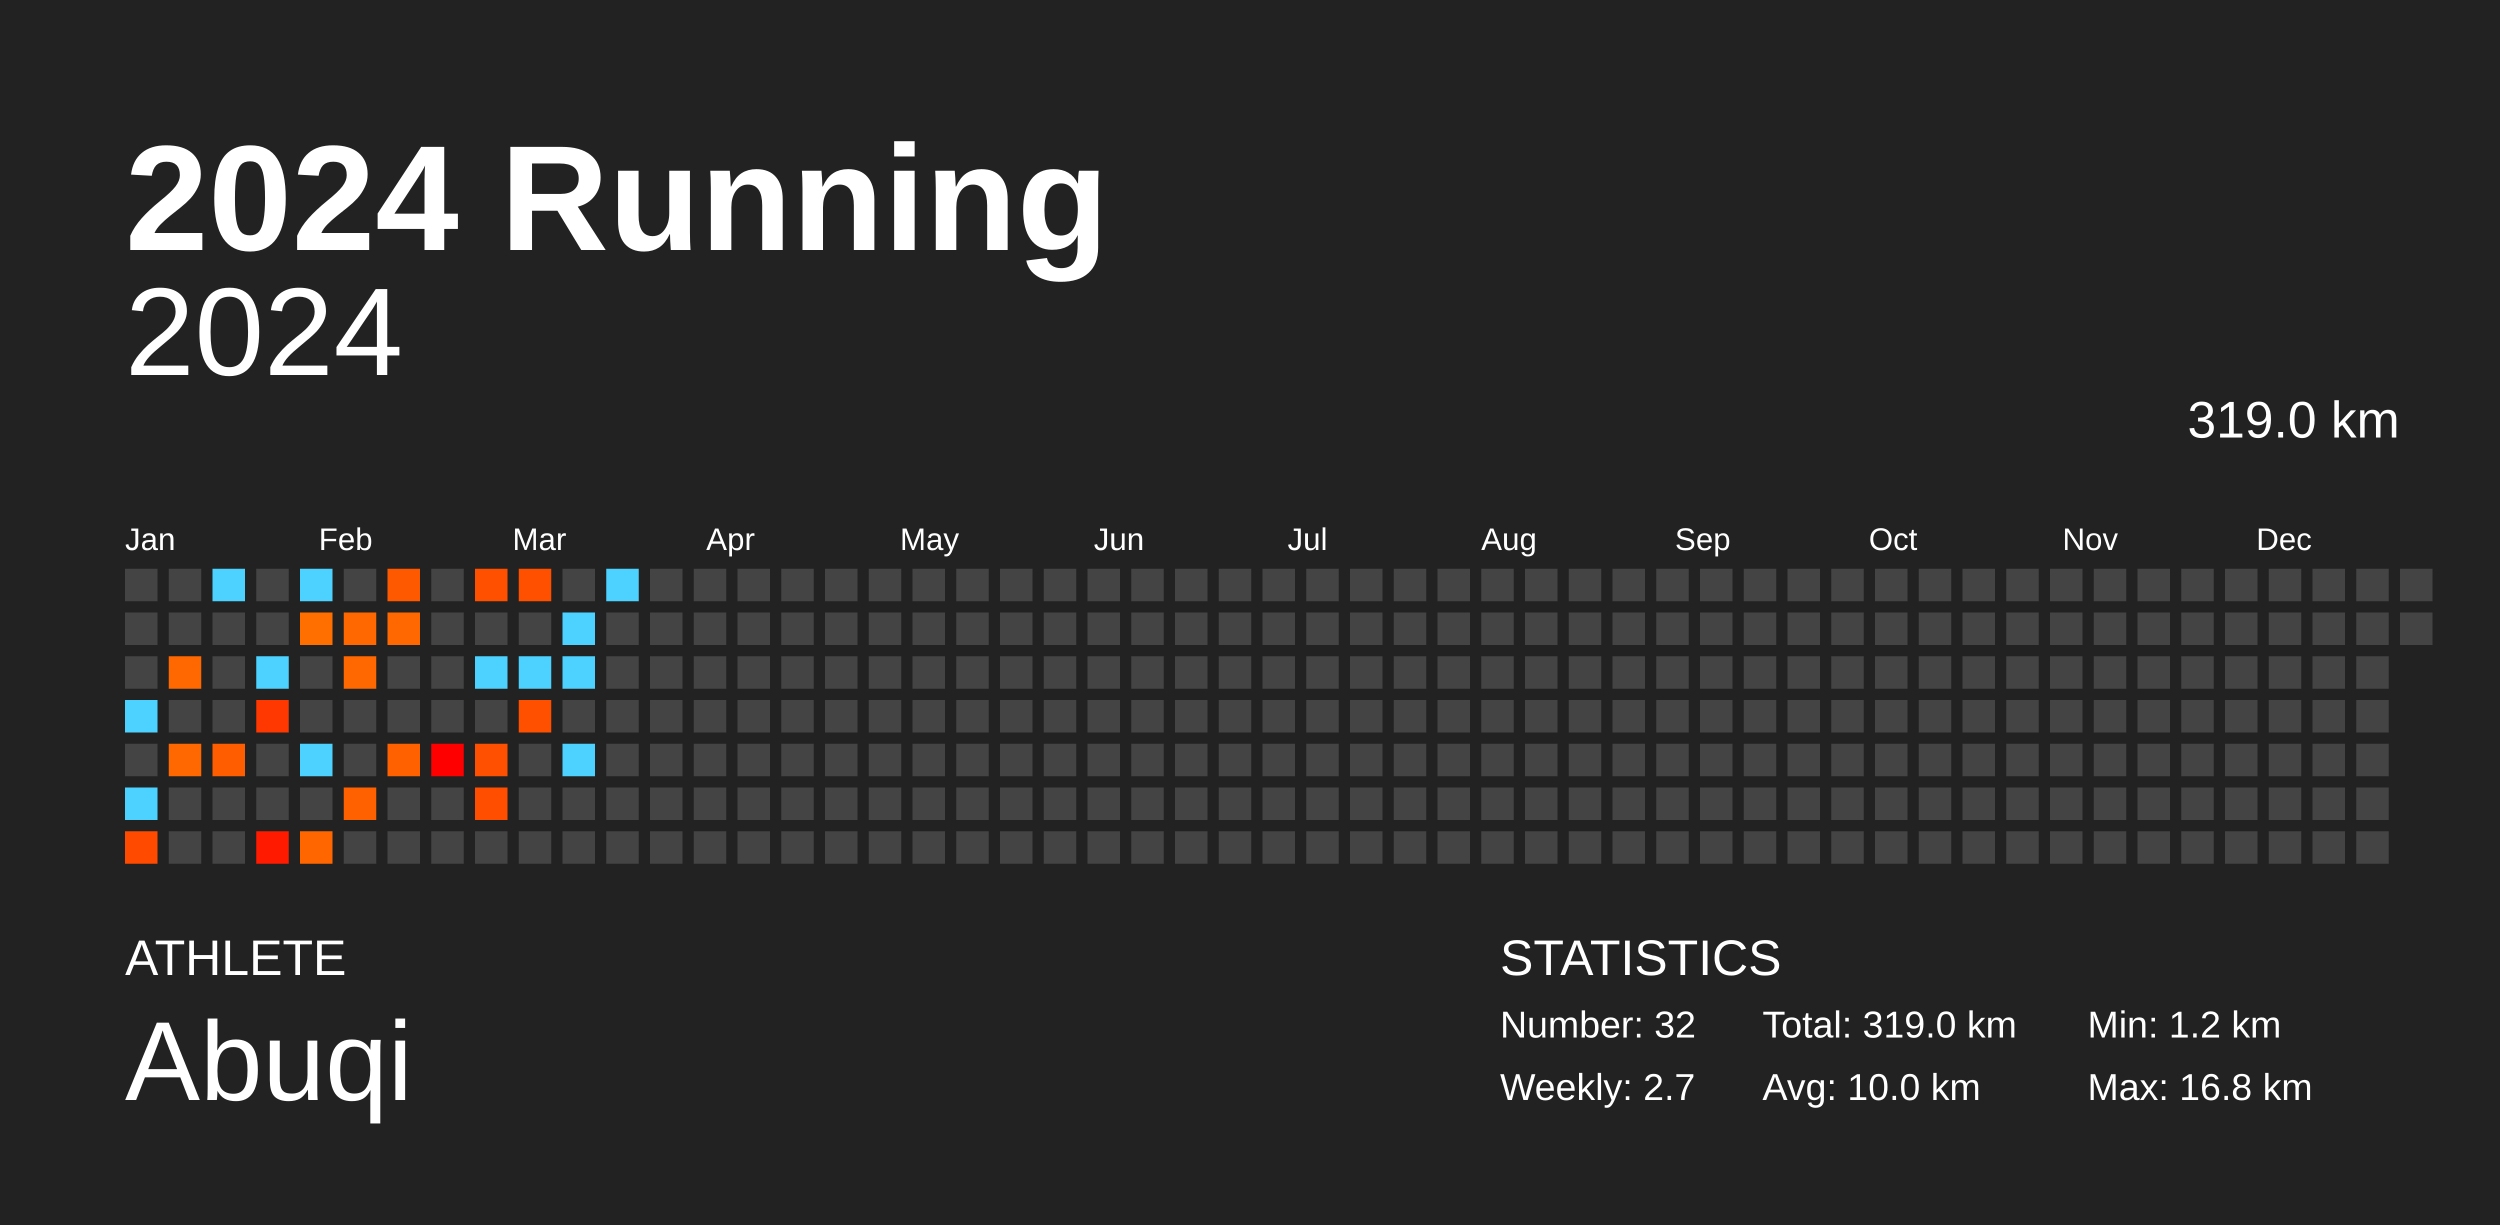
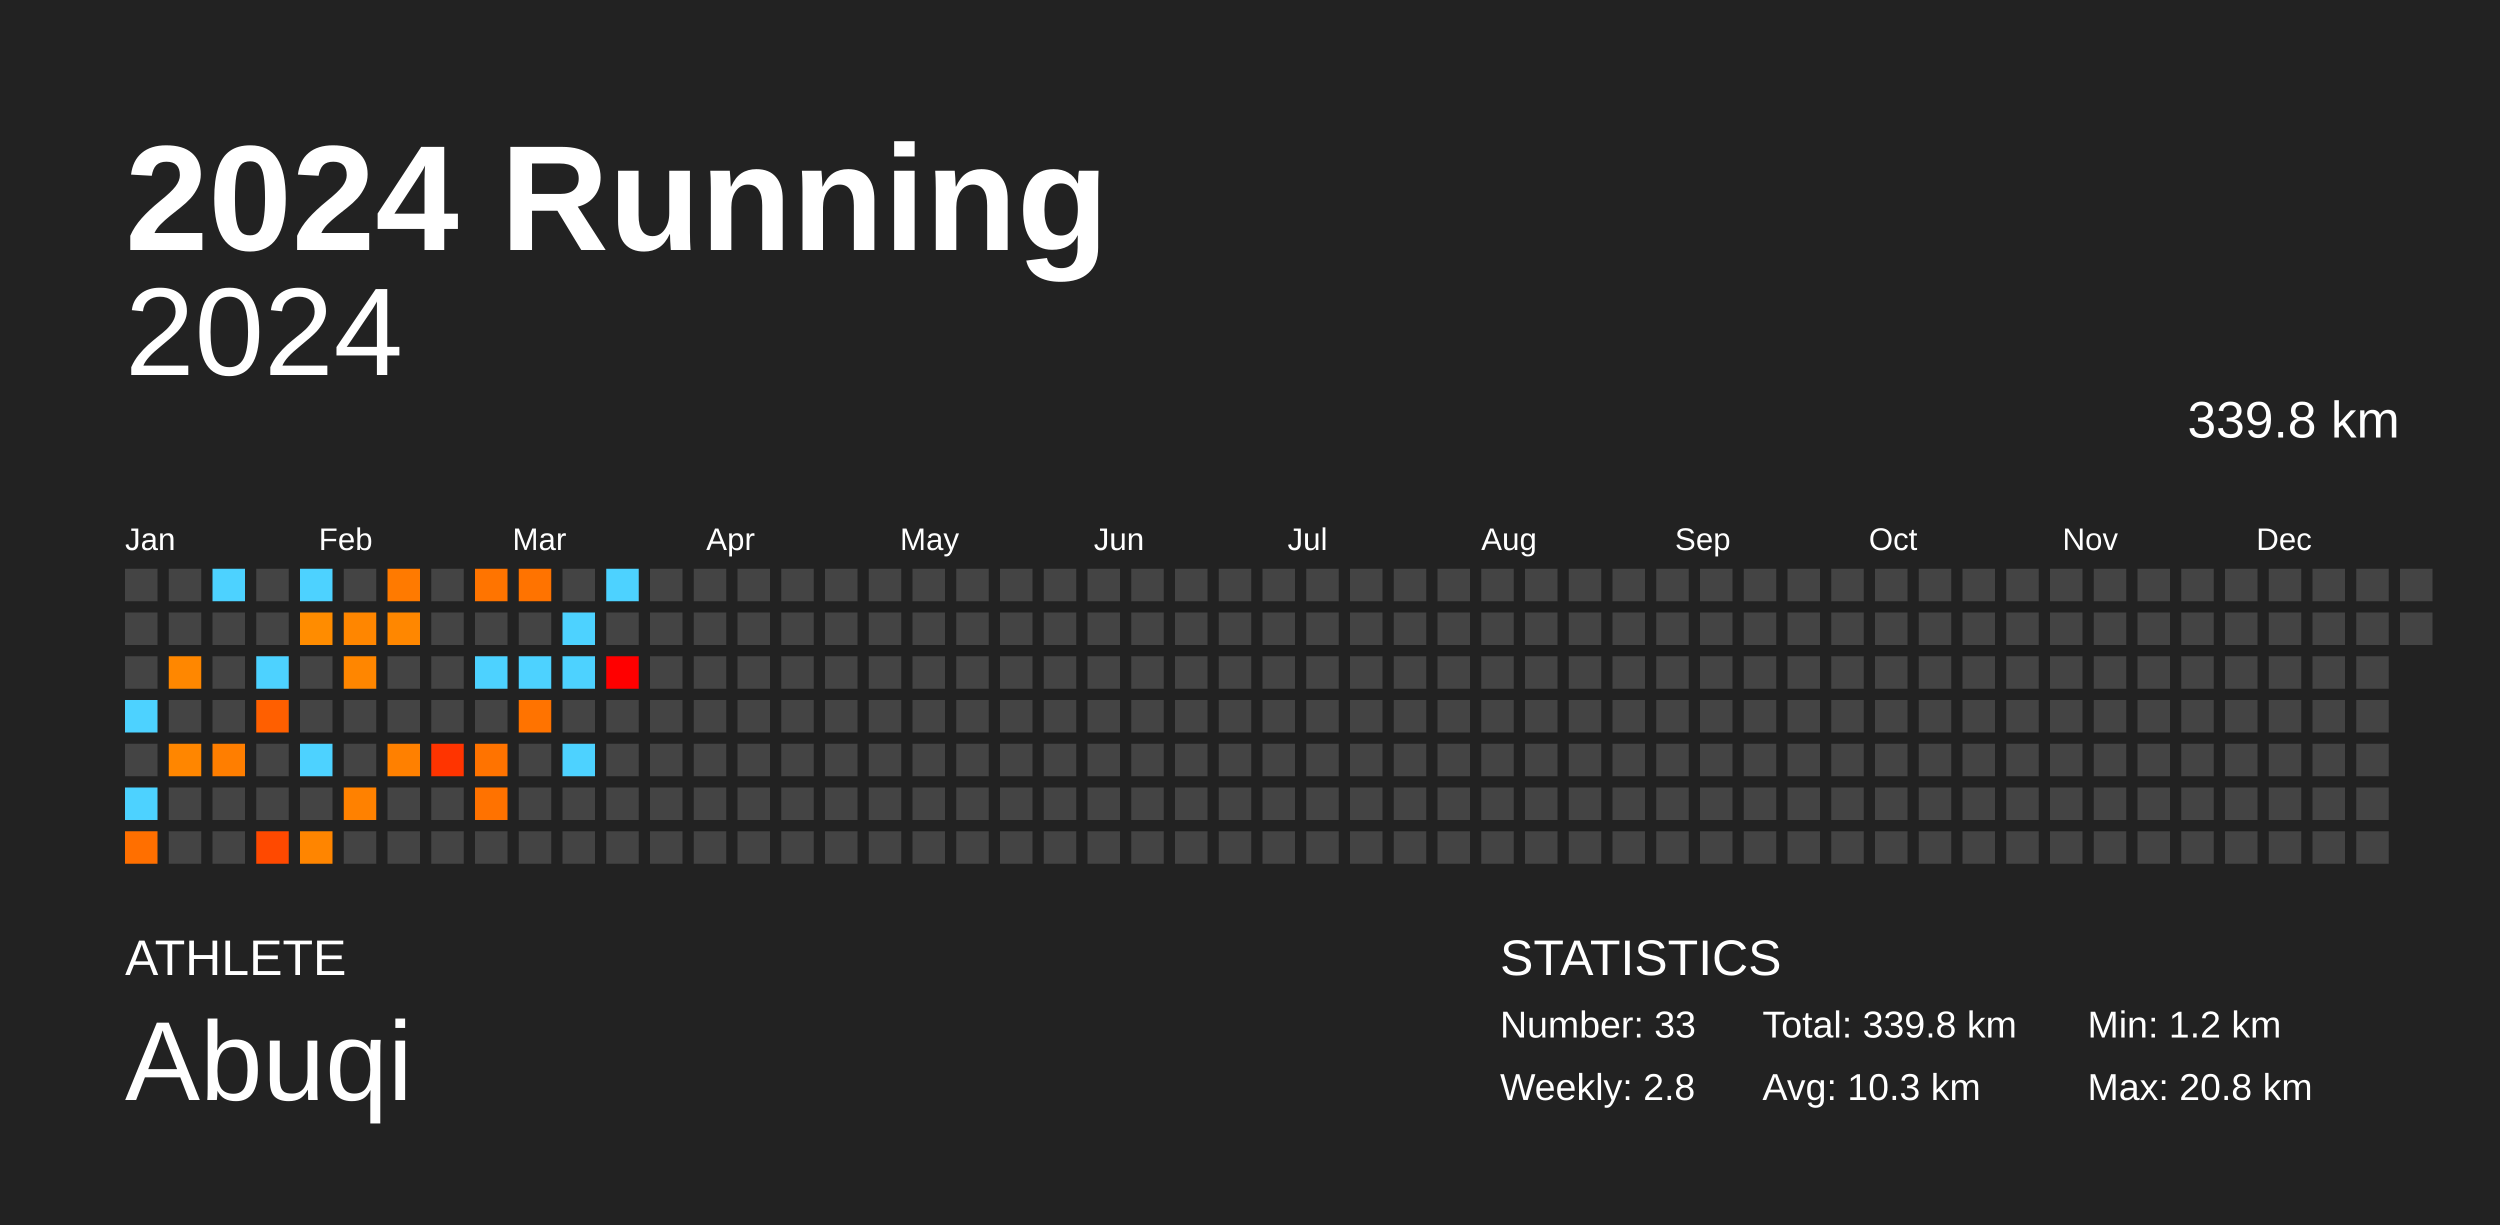
<svg xmlns="http://www.w3.org/2000/svg" baseProfile="full" height="98mm" version="1.1" viewBox="0,0,200,98" width="200mm">
  <defs />
  <rect fill="#222222" height="98" width="200" x="0" y="0" />
  <text fill="#FFFFFF" style="font-size:12px; font-family:Arial; font-weight:bold;" x="10" y="20">2024 Running</text>
  <text fill="#FFFFFF" style="font-size:4px; font-family:Arial" x="10" y="78">ATHLETE</text>
  <text fill="#FFFFFF" style="font-size:9px; font-family:Arial" x="10" y="88">Abuqi</text>
  <text fill="#FFFFFF" style="font-size:4px; font-family:Arial" x="120" y="78">STATISTICS</text>
-   <text fill="#FFFFFF" style="font-size:3px; font-family:Arial" x="120" y="83">Number: 32</text>
-   <text fill="#FFFFFF" style="font-size:3px; font-family:Arial" x="120" y="88">Weekly: 2.7</text>
-   <text fill="#FFFFFF" style="font-size:3px; font-family:Arial" x="141" y="83">Total: 319.0 km</text>
-   <text fill="#FFFFFF" style="font-size:3px; font-family:Arial" x="141" y="88">Avg: 10.0 km</text>
+   <text fill="#FFFFFF" style="font-size:3px; font-family:Arial" x="120" y="83">Number: 33</text>
+   <text fill="#FFFFFF" style="font-size:3px; font-family:Arial" x="120" y="88">Weekly: 2.8</text>
+   <text fill="#FFFFFF" style="font-size:3px; font-family:Arial" x="141" y="83">Total: 339.8 km</text>
+   <text fill="#FFFFFF" style="font-size:3px; font-family:Arial" x="141" y="88">Avg: 10.3 km</text>
  <text fill="#FFFFFF" style="font-size:3px; font-family:Arial" x="167" y="83">Min: 1.2 km</text>
-   <text fill="#FFFFFF" style="font-size:3px; font-family:Arial" x="167" y="88">Max: 16.8 km</text>
+   <text fill="#FFFFFF" style="font-size:3px; font-family:Arial" x="167" y="88">Max: 20.8 km</text>
  <text alignment-baseline="hanging" fill="#FFFFFF" style="font-size:10.0px; font-family:Arial;" x="10" y="30">2024</text>
-   <text alignment-baseline="hanging" fill="#FFFFFF" style="font-size:4.125px; font-family:Arial;" x="175" y="35">319.0 km</text>
+   <text alignment-baseline="hanging" fill="#FFFFFF" style="font-size:4.125px; font-family:Arial;" x="175" y="35">339.8 km</text>
  <text fill="#FFFFFF" style="font-size:2.5px; font-family:Arial" x="10.0" y="44">Jan</text>
  <text fill="#FFFFFF" style="font-size:2.5px; font-family:Arial" x="25.5" y="44">Feb</text>
  <text fill="#FFFFFF" style="font-size:2.5px; font-family:Arial" x="41.0" y="44">Mar</text>
  <text fill="#FFFFFF" style="font-size:2.5px; font-family:Arial" x="56.5" y="44">Apr</text>
  <text fill="#FFFFFF" style="font-size:2.5px; font-family:Arial" x="72.0" y="44">May</text>
  <text fill="#FFFFFF" style="font-size:2.5px; font-family:Arial" x="87.5" y="44">Jun</text>
  <text fill="#FFFFFF" style="font-size:2.5px; font-family:Arial" x="103.0" y="44">Jul</text>
  <text fill="#FFFFFF" style="font-size:2.5px; font-family:Arial" x="118.5" y="44">Aug</text>
  <text fill="#FFFFFF" style="font-size:2.5px; font-family:Arial" x="134.0" y="44">Sep</text>
  <text fill="#FFFFFF" style="font-size:2.5px; font-family:Arial" x="149.5" y="44">Oct</text>
  <text fill="#FFFFFF" style="font-size:2.5px; font-family:Arial" x="165.0" y="44">Nov</text>
  <text fill="#FFFFFF" style="font-size:2.5px; font-family:Arial" x="180.5" y="44">Dec</text>
  <rect fill="#444444" height="2.6" width="2.6" x="10.0" y="45.5" />
  <rect fill="#444444" height="2.6" width="2.6" x="10.0" y="49.0" />
  <rect fill="#444444" height="2.6" width="2.6" x="10.0" y="52.5" />
  <rect fill="#4dd2ff" height="2.6" width="2.6" x="10.0" y="56.0" />
  <rect fill="#444444" height="2.6" width="2.6" x="10.0" y="59.5" />
  <rect fill="#4dd2ff" height="2.6" width="2.6" x="10.0" y="63.0" />
-   <rect fill="#ff4a00" height="2.6" width="2.6" x="10.0" y="66.5" />
+   <rect fill="#ff6f00" height="2.6" width="2.6" x="10.0" y="66.5" />
  <rect fill="#444444" height="2.6" width="2.6" x="13.5" y="45.5" />
  <rect fill="#444444" height="2.6" width="2.6" x="13.5" y="49.0" />
-   <rect fill="#ff6800" height="2.6" width="2.6" x="13.5" y="52.5" />
+   <rect fill="#ff8700" height="2.6" width="2.6" x="13.5" y="52.5" />
  <rect fill="#444444" height="2.6" width="2.6" x="13.5" y="56.0" />
-   <rect fill="#ff6700" height="2.6" width="2.6" x="13.5" y="59.5" />
+   <rect fill="#ff8600" height="2.6" width="2.6" x="13.5" y="59.5" />
  <rect fill="#444444" height="2.6" width="2.6" x="13.5" y="63.0" />
  <rect fill="#444444" height="2.6" width="2.6" x="13.5" y="66.5" />
  <rect fill="#4dd2ff" height="2.6" width="2.6" x="17.0" y="45.5" />
  <rect fill="#444444" height="2.6" width="2.6" x="17.0" y="49.0" />
  <rect fill="#444444" height="2.6" width="2.6" x="17.0" y="52.5" />
  <rect fill="#444444" height="2.6" width="2.6" x="17.0" y="56.0" />
-   <rect fill="#ff5d00" height="2.6" width="2.6" x="17.0" y="59.5" />
+   <rect fill="#ff7e00" height="2.6" width="2.6" x="17.0" y="59.5" />
  <rect fill="#444444" height="2.6" width="2.6" x="17.0" y="63.0" />
  <rect fill="#444444" height="2.6" width="2.6" x="17.0" y="66.5" />
  <rect fill="#444444" height="2.6" width="2.6" x="20.5" y="45.5" />
  <rect fill="#444444" height="2.6" width="2.6" x="20.5" y="49.0" />
  <rect fill="#4dd2ff" height="2.6" width="2.6" x="20.5" y="52.5" />
-   <rect fill="#ff3700" height="2.6" width="2.6" x="20.5" y="56.0" />
+   <rect fill="#ff5f00" height="2.6" width="2.6" x="20.5" y="56.0" />
  <rect fill="#444444" height="2.6" width="2.6" x="20.5" y="59.5" />
  <rect fill="#444444" height="2.6" width="2.6" x="20.5" y="63.0" />
-   <rect fill="#ff1a00" height="2.6" width="2.6" x="20.5" y="66.5" />
+   <rect fill="#ff4900" height="2.6" width="2.6" x="20.5" y="66.5" />
  <rect fill="#4dd2ff" height="2.6" width="2.6" x="24.0" y="45.5" />
-   <rect fill="#ff6f00" height="2.6" width="2.6" x="24.0" y="49.0" />
+   <rect fill="#ff8c00" height="2.6" width="2.6" x="24.0" y="49.0" />
  <rect fill="#444444" height="2.6" width="2.6" x="24.0" y="52.5" />
  <rect fill="#444444" height="2.6" width="2.6" x="24.0" y="56.0" />
  <rect fill="#4dd2ff" height="2.6" width="2.6" x="24.0" y="59.5" />
  <rect fill="#444444" height="2.6" width="2.6" x="24.0" y="63.0" />
-   <rect fill="#ff6600" height="2.6" width="2.6" x="24.0" y="66.5" />
+   <rect fill="#ff8500" height="2.6" width="2.6" x="24.0" y="66.5" />
  <rect fill="#444444" height="2.6" width="2.6" x="27.5" y="45.5" />
-   <rect fill="#ff6700" height="2.6" width="2.6" x="27.5" y="49.0" />
-   <rect fill="#ff6700" height="2.6" width="2.6" x="27.5" y="52.5" />
+   <rect fill="#ff8600" height="2.6" width="2.6" x="27.5" y="49.0" />
+   <rect fill="#ff8600" height="2.6" width="2.6" x="27.5" y="52.5" />
  <rect fill="#444444" height="2.6" width="2.6" x="27.5" y="56.0" />
  <rect fill="#444444" height="2.6" width="2.6" x="27.5" y="59.5" />
-   <rect fill="#ff6000" height="2.6" width="2.6" x="27.5" y="63.0" />
+   <rect fill="#ff8100" height="2.6" width="2.6" x="27.5" y="63.0" />
  <rect fill="#444444" height="2.6" width="2.6" x="27.5" y="66.5" />
-   <rect fill="#ff5900" height="2.6" width="2.6" x="31.0" y="45.5" />
-   <rect fill="#ff6800" height="2.6" width="2.6" x="31.0" y="49.0" />
+   <rect fill="#ff7a00" height="2.6" width="2.6" x="31.0" y="45.5" />
+   <rect fill="#ff8700" height="2.6" width="2.6" x="31.0" y="49.0" />
  <rect fill="#444444" height="2.6" width="2.6" x="31.0" y="52.5" />
  <rect fill="#444444" height="2.6" width="2.6" x="31.0" y="56.0" />
-   <rect fill="#ff6000" height="2.6" width="2.6" x="31.0" y="59.5" />
+   <rect fill="#ff8000" height="2.6" width="2.6" x="31.0" y="59.5" />
  <rect fill="#444444" height="2.6" width="2.6" x="31.0" y="63.0" />
  <rect fill="#444444" height="2.6" width="2.6" x="31.0" y="66.5" />
  <rect fill="#444444" height="2.6" width="2.6" x="34.5" y="45.5" />
  <rect fill="#444444" height="2.6" width="2.6" x="34.5" y="49.0" />
  <rect fill="#444444" height="2.6" width="2.6" x="34.5" y="52.5" />
  <rect fill="#444444" height="2.6" width="2.6" x="34.5" y="56.0" />
-   <rect fill="#ff0000" height="2.6" width="2.6" x="34.5" y="59.5" />
+   <rect fill="#ff3400" height="2.6" width="2.6" x="34.5" y="59.5" />
  <rect fill="#444444" height="2.6" width="2.6" x="34.5" y="63.0" />
  <rect fill="#444444" height="2.6" width="2.6" x="34.5" y="66.5" />
-   <rect fill="#ff5000" height="2.6" width="2.6" x="38.0" y="45.5" />
+   <rect fill="#ff7400" height="2.6" width="2.6" x="38.0" y="45.5" />
  <rect fill="#444444" height="2.6" width="2.6" x="38.0" y="49.0" />
  <rect fill="#4dd2ff" height="2.6" width="2.6" x="38.0" y="52.5" />
  <rect fill="#444444" height="2.6" width="2.6" x="38.0" y="56.0" />
-   <rect fill="#ff4f00" height="2.6" width="2.6" x="38.0" y="59.5" />
-   <rect fill="#ff4e00" height="2.6" width="2.6" x="38.0" y="63.0" />
+   <rect fill="#ff7300" height="2.6" width="2.6" x="38.0" y="59.5" />
+   <rect fill="#ff7200" height="2.6" width="2.6" x="38.0" y="63.0" />
  <rect fill="#444444" height="2.6" width="2.6" x="38.0" y="66.5" />
-   <rect fill="#ff5000" height="2.6" width="2.6" x="41.5" y="45.5" />
+   <rect fill="#ff7300" height="2.6" width="2.6" x="41.5" y="45.5" />
  <rect fill="#444444" height="2.6" width="2.6" x="41.5" y="49.0" />
  <rect fill="#4dd2ff" height="2.6" width="2.6" x="41.5" y="52.5" />
-   <rect fill="#ff5000" height="2.6" width="2.6" x="41.5" y="56.0" />
+   <rect fill="#ff7300" height="2.6" width="2.6" x="41.5" y="56.0" />
  <rect fill="#444444" height="2.6" width="2.6" x="41.5" y="59.5" />
  <rect fill="#444444" height="2.6" width="2.6" x="41.5" y="63.0" />
  <rect fill="#444444" height="2.6" width="2.6" x="41.5" y="66.5" />
  <rect fill="#444444" height="2.6" width="2.6" x="45.0" y="45.5" />
  <rect fill="#4dd2ff" height="2.6" width="2.6" x="45.0" y="49.0" />
  <rect fill="#4dd2ff" height="2.6" width="2.6" x="45.0" y="52.5" />
  <rect fill="#444444" height="2.6" width="2.6" x="45.0" y="56.0" />
  <rect fill="#4dd2ff" height="2.6" width="2.6" x="45.0" y="59.5" />
  <rect fill="#444444" height="2.6" width="2.6" x="45.0" y="63.0" />
  <rect fill="#444444" height="2.6" width="2.6" x="45.0" y="66.5" />
  <rect fill="#4dd2ff" height="2.6" width="2.6" x="48.5" y="45.5" />
  <rect fill="#444444" height="2.6" width="2.6" x="48.5" y="49.0" />
-   <rect fill="#444444" height="2.6" width="2.6" x="48.5" y="52.5" />
+   <rect fill="red" height="2.6" width="2.6" x="48.5" y="52.5" />
  <rect fill="#444444" height="2.6" width="2.6" x="48.5" y="56.0" />
  <rect fill="#444444" height="2.6" width="2.6" x="48.5" y="59.5" />
  <rect fill="#444444" height="2.6" width="2.6" x="48.5" y="63.0" />
  <rect fill="#444444" height="2.6" width="2.6" x="48.5" y="66.5" />
  <rect fill="#444444" height="2.6" width="2.6" x="52.0" y="45.5" />
  <rect fill="#444444" height="2.6" width="2.6" x="52.0" y="49.0" />
  <rect fill="#444444" height="2.6" width="2.6" x="52.0" y="52.5" />
  <rect fill="#444444" height="2.6" width="2.6" x="52.0" y="56.0" />
  <rect fill="#444444" height="2.6" width="2.6" x="52.0" y="59.5" />
  <rect fill="#444444" height="2.6" width="2.6" x="52.0" y="63.0" />
  <rect fill="#444444" height="2.6" width="2.6" x="52.0" y="66.5" />
  <rect fill="#444444" height="2.6" width="2.6" x="55.5" y="45.5" />
  <rect fill="#444444" height="2.6" width="2.6" x="55.5" y="49.0" />
  <rect fill="#444444" height="2.6" width="2.6" x="55.5" y="52.5" />
  <rect fill="#444444" height="2.6" width="2.6" x="55.5" y="56.0" />
  <rect fill="#444444" height="2.6" width="2.6" x="55.5" y="59.5" />
  <rect fill="#444444" height="2.6" width="2.6" x="55.5" y="63.0" />
  <rect fill="#444444" height="2.6" width="2.6" x="55.5" y="66.5" />
  <rect fill="#444444" height="2.6" width="2.6" x="59.0" y="45.5" />
  <rect fill="#444444" height="2.6" width="2.6" x="59.0" y="49.0" />
  <rect fill="#444444" height="2.6" width="2.6" x="59.0" y="52.5" />
  <rect fill="#444444" height="2.6" width="2.6" x="59.0" y="56.0" />
  <rect fill="#444444" height="2.6" width="2.6" x="59.0" y="59.5" />
  <rect fill="#444444" height="2.6" width="2.6" x="59.0" y="63.0" />
  <rect fill="#444444" height="2.6" width="2.6" x="59.0" y="66.5" />
  <rect fill="#444444" height="2.6" width="2.6" x="62.5" y="45.5" />
  <rect fill="#444444" height="2.6" width="2.6" x="62.5" y="49.0" />
  <rect fill="#444444" height="2.6" width="2.6" x="62.5" y="52.5" />
  <rect fill="#444444" height="2.6" width="2.6" x="62.5" y="56.0" />
  <rect fill="#444444" height="2.6" width="2.6" x="62.5" y="59.5" />
  <rect fill="#444444" height="2.6" width="2.6" x="62.5" y="63.0" />
  <rect fill="#444444" height="2.6" width="2.6" x="62.5" y="66.5" />
  <rect fill="#444444" height="2.6" width="2.6" x="66.0" y="45.5" />
  <rect fill="#444444" height="2.6" width="2.6" x="66.0" y="49.0" />
  <rect fill="#444444" height="2.6" width="2.6" x="66.0" y="52.5" />
  <rect fill="#444444" height="2.6" width="2.6" x="66.0" y="56.0" />
  <rect fill="#444444" height="2.6" width="2.6" x="66.0" y="59.5" />
  <rect fill="#444444" height="2.6" width="2.6" x="66.0" y="63.0" />
  <rect fill="#444444" height="2.6" width="2.6" x="66.0" y="66.5" />
  <rect fill="#444444" height="2.6" width="2.6" x="69.5" y="45.5" />
  <rect fill="#444444" height="2.6" width="2.6" x="69.5" y="49.0" />
  <rect fill="#444444" height="2.6" width="2.6" x="69.5" y="52.5" />
  <rect fill="#444444" height="2.6" width="2.6" x="69.5" y="56.0" />
  <rect fill="#444444" height="2.6" width="2.6" x="69.5" y="59.5" />
  <rect fill="#444444" height="2.6" width="2.6" x="69.5" y="63.0" />
  <rect fill="#444444" height="2.6" width="2.6" x="69.5" y="66.5" />
  <rect fill="#444444" height="2.6" width="2.6" x="73.0" y="45.5" />
  <rect fill="#444444" height="2.6" width="2.6" x="73.0" y="49.0" />
  <rect fill="#444444" height="2.6" width="2.6" x="73.0" y="52.5" />
  <rect fill="#444444" height="2.6" width="2.6" x="73.0" y="56.0" />
  <rect fill="#444444" height="2.6" width="2.6" x="73.0" y="59.5" />
  <rect fill="#444444" height="2.6" width="2.6" x="73.0" y="63.0" />
  <rect fill="#444444" height="2.6" width="2.6" x="73.0" y="66.5" />
  <rect fill="#444444" height="2.6" width="2.6" x="76.5" y="45.5" />
  <rect fill="#444444" height="2.6" width="2.6" x="76.5" y="49.0" />
  <rect fill="#444444" height="2.6" width="2.6" x="76.5" y="52.5" />
  <rect fill="#444444" height="2.6" width="2.6" x="76.5" y="56.0" />
  <rect fill="#444444" height="2.6" width="2.6" x="76.5" y="59.5" />
  <rect fill="#444444" height="2.6" width="2.6" x="76.5" y="63.0" />
  <rect fill="#444444" height="2.6" width="2.6" x="76.5" y="66.5" />
  <rect fill="#444444" height="2.6" width="2.6" x="80.0" y="45.5" />
  <rect fill="#444444" height="2.6" width="2.6" x="80.0" y="49.0" />
  <rect fill="#444444" height="2.6" width="2.6" x="80.0" y="52.5" />
  <rect fill="#444444" height="2.6" width="2.6" x="80.0" y="56.0" />
  <rect fill="#444444" height="2.6" width="2.6" x="80.0" y="59.5" />
  <rect fill="#444444" height="2.6" width="2.6" x="80.0" y="63.0" />
  <rect fill="#444444" height="2.6" width="2.6" x="80.0" y="66.5" />
  <rect fill="#444444" height="2.6" width="2.6" x="83.5" y="45.5" />
  <rect fill="#444444" height="2.6" width="2.6" x="83.5" y="49.0" />
  <rect fill="#444444" height="2.6" width="2.6" x="83.5" y="52.5" />
  <rect fill="#444444" height="2.6" width="2.6" x="83.5" y="56.0" />
  <rect fill="#444444" height="2.6" width="2.6" x="83.5" y="59.5" />
  <rect fill="#444444" height="2.6" width="2.6" x="83.5" y="63.0" />
  <rect fill="#444444" height="2.6" width="2.6" x="83.5" y="66.5" />
  <rect fill="#444444" height="2.6" width="2.6" x="87.0" y="45.5" />
  <rect fill="#444444" height="2.6" width="2.6" x="87.0" y="49.0" />
  <rect fill="#444444" height="2.6" width="2.6" x="87.0" y="52.5" />
  <rect fill="#444444" height="2.6" width="2.6" x="87.0" y="56.0" />
  <rect fill="#444444" height="2.6" width="2.6" x="87.0" y="59.5" />
  <rect fill="#444444" height="2.6" width="2.6" x="87.0" y="63.0" />
  <rect fill="#444444" height="2.6" width="2.6" x="87.0" y="66.5" />
  <rect fill="#444444" height="2.6" width="2.6" x="90.5" y="45.5" />
  <rect fill="#444444" height="2.6" width="2.6" x="90.5" y="49.0" />
  <rect fill="#444444" height="2.6" width="2.6" x="90.5" y="52.5" />
  <rect fill="#444444" height="2.6" width="2.6" x="90.5" y="56.0" />
  <rect fill="#444444" height="2.6" width="2.6" x="90.5" y="59.5" />
  <rect fill="#444444" height="2.6" width="2.6" x="90.5" y="63.0" />
  <rect fill="#444444" height="2.6" width="2.6" x="90.5" y="66.5" />
  <rect fill="#444444" height="2.6" width="2.6" x="94.0" y="45.5" />
  <rect fill="#444444" height="2.6" width="2.6" x="94.0" y="49.0" />
  <rect fill="#444444" height="2.6" width="2.6" x="94.0" y="52.5" />
  <rect fill="#444444" height="2.6" width="2.6" x="94.0" y="56.0" />
  <rect fill="#444444" height="2.6" width="2.6" x="94.0" y="59.5" />
  <rect fill="#444444" height="2.6" width="2.6" x="94.0" y="63.0" />
  <rect fill="#444444" height="2.6" width="2.6" x="94.0" y="66.5" />
  <rect fill="#444444" height="2.6" width="2.6" x="97.5" y="45.5" />
  <rect fill="#444444" height="2.6" width="2.6" x="97.5" y="49.0" />
  <rect fill="#444444" height="2.6" width="2.6" x="97.5" y="52.5" />
  <rect fill="#444444" height="2.6" width="2.6" x="97.5" y="56.0" />
  <rect fill="#444444" height="2.6" width="2.6" x="97.5" y="59.5" />
  <rect fill="#444444" height="2.6" width="2.6" x="97.5" y="63.0" />
  <rect fill="#444444" height="2.6" width="2.6" x="97.5" y="66.5" />
  <rect fill="#444444" height="2.6" width="2.6" x="101.0" y="45.5" />
  <rect fill="#444444" height="2.6" width="2.6" x="101.0" y="49.0" />
  <rect fill="#444444" height="2.6" width="2.6" x="101.0" y="52.5" />
  <rect fill="#444444" height="2.6" width="2.6" x="101.0" y="56.0" />
  <rect fill="#444444" height="2.6" width="2.6" x="101.0" y="59.5" />
  <rect fill="#444444" height="2.6" width="2.6" x="101.0" y="63.0" />
  <rect fill="#444444" height="2.6" width="2.6" x="101.0" y="66.5" />
  <rect fill="#444444" height="2.6" width="2.6" x="104.5" y="45.5" />
  <rect fill="#444444" height="2.6" width="2.6" x="104.5" y="49.0" />
  <rect fill="#444444" height="2.6" width="2.6" x="104.5" y="52.5" />
  <rect fill="#444444" height="2.6" width="2.6" x="104.5" y="56.0" />
  <rect fill="#444444" height="2.6" width="2.6" x="104.5" y="59.5" />
  <rect fill="#444444" height="2.6" width="2.6" x="104.5" y="63.0" />
  <rect fill="#444444" height="2.6" width="2.6" x="104.5" y="66.5" />
  <rect fill="#444444" height="2.6" width="2.6" x="108.0" y="45.5" />
  <rect fill="#444444" height="2.6" width="2.6" x="108.0" y="49.0" />
  <rect fill="#444444" height="2.6" width="2.6" x="108.0" y="52.5" />
  <rect fill="#444444" height="2.6" width="2.6" x="108.0" y="56.0" />
  <rect fill="#444444" height="2.6" width="2.6" x="108.0" y="59.5" />
  <rect fill="#444444" height="2.6" width="2.6" x="108.0" y="63.0" />
  <rect fill="#444444" height="2.6" width="2.6" x="108.0" y="66.5" />
  <rect fill="#444444" height="2.6" width="2.6" x="111.5" y="45.5" />
  <rect fill="#444444" height="2.6" width="2.6" x="111.5" y="49.0" />
  <rect fill="#444444" height="2.6" width="2.6" x="111.5" y="52.5" />
  <rect fill="#444444" height="2.6" width="2.6" x="111.5" y="56.0" />
  <rect fill="#444444" height="2.6" width="2.6" x="111.5" y="59.5" />
  <rect fill="#444444" height="2.6" width="2.6" x="111.5" y="63.0" />
  <rect fill="#444444" height="2.6" width="2.6" x="111.5" y="66.5" />
  <rect fill="#444444" height="2.6" width="2.6" x="115.0" y="45.5" />
  <rect fill="#444444" height="2.6" width="2.6" x="115.0" y="49.0" />
  <rect fill="#444444" height="2.6" width="2.6" x="115.0" y="52.5" />
  <rect fill="#444444" height="2.6" width="2.6" x="115.0" y="56.0" />
  <rect fill="#444444" height="2.6" width="2.6" x="115.0" y="59.5" />
  <rect fill="#444444" height="2.6" width="2.6" x="115.0" y="63.0" />
  <rect fill="#444444" height="2.6" width="2.6" x="115.0" y="66.5" />
  <rect fill="#444444" height="2.6" width="2.6" x="118.5" y="45.5" />
  <rect fill="#444444" height="2.6" width="2.6" x="118.5" y="49.0" />
  <rect fill="#444444" height="2.6" width="2.6" x="118.5" y="52.5" />
  <rect fill="#444444" height="2.6" width="2.6" x="118.5" y="56.0" />
  <rect fill="#444444" height="2.6" width="2.6" x="118.5" y="59.5" />
  <rect fill="#444444" height="2.6" width="2.6" x="118.5" y="63.0" />
  <rect fill="#444444" height="2.6" width="2.6" x="118.5" y="66.5" />
  <rect fill="#444444" height="2.6" width="2.6" x="122.0" y="45.5" />
  <rect fill="#444444" height="2.6" width="2.6" x="122.0" y="49.0" />
  <rect fill="#444444" height="2.6" width="2.6" x="122.0" y="52.5" />
  <rect fill="#444444" height="2.6" width="2.6" x="122.0" y="56.0" />
  <rect fill="#444444" height="2.6" width="2.6" x="122.0" y="59.5" />
  <rect fill="#444444" height="2.6" width="2.6" x="122.0" y="63.0" />
  <rect fill="#444444" height="2.6" width="2.6" x="122.0" y="66.5" />
  <rect fill="#444444" height="2.6" width="2.6" x="125.5" y="45.5" />
  <rect fill="#444444" height="2.6" width="2.6" x="125.5" y="49.0" />
  <rect fill="#444444" height="2.6" width="2.6" x="125.5" y="52.5" />
  <rect fill="#444444" height="2.6" width="2.6" x="125.5" y="56.0" />
  <rect fill="#444444" height="2.6" width="2.6" x="125.5" y="59.5" />
  <rect fill="#444444" height="2.6" width="2.6" x="125.5" y="63.0" />
  <rect fill="#444444" height="2.6" width="2.6" x="125.5" y="66.5" />
  <rect fill="#444444" height="2.6" width="2.6" x="129.0" y="45.5" />
  <rect fill="#444444" height="2.6" width="2.6" x="129.0" y="49.0" />
  <rect fill="#444444" height="2.6" width="2.6" x="129.0" y="52.5" />
  <rect fill="#444444" height="2.6" width="2.6" x="129.0" y="56.0" />
  <rect fill="#444444" height="2.6" width="2.6" x="129.0" y="59.5" />
  <rect fill="#444444" height="2.6" width="2.6" x="129.0" y="63.0" />
  <rect fill="#444444" height="2.6" width="2.6" x="129.0" y="66.5" />
  <rect fill="#444444" height="2.6" width="2.6" x="132.5" y="45.5" />
  <rect fill="#444444" height="2.6" width="2.6" x="132.5" y="49.0" />
  <rect fill="#444444" height="2.6" width="2.6" x="132.5" y="52.5" />
  <rect fill="#444444" height="2.6" width="2.6" x="132.5" y="56.0" />
  <rect fill="#444444" height="2.6" width="2.6" x="132.5" y="59.5" />
  <rect fill="#444444" height="2.6" width="2.6" x="132.5" y="63.0" />
  <rect fill="#444444" height="2.6" width="2.6" x="132.5" y="66.5" />
  <rect fill="#444444" height="2.6" width="2.6" x="136.0" y="45.5" />
  <rect fill="#444444" height="2.6" width="2.6" x="136.0" y="49.0" />
  <rect fill="#444444" height="2.6" width="2.6" x="136.0" y="52.5" />
  <rect fill="#444444" height="2.6" width="2.6" x="136.0" y="56.0" />
  <rect fill="#444444" height="2.6" width="2.6" x="136.0" y="59.5" />
  <rect fill="#444444" height="2.6" width="2.6" x="136.0" y="63.0" />
  <rect fill="#444444" height="2.6" width="2.6" x="136.0" y="66.5" />
  <rect fill="#444444" height="2.6" width="2.6" x="139.5" y="45.5" />
  <rect fill="#444444" height="2.6" width="2.6" x="139.5" y="49.0" />
  <rect fill="#444444" height="2.6" width="2.6" x="139.5" y="52.5" />
  <rect fill="#444444" height="2.6" width="2.6" x="139.5" y="56.0" />
  <rect fill="#444444" height="2.6" width="2.6" x="139.5" y="59.5" />
  <rect fill="#444444" height="2.6" width="2.6" x="139.5" y="63.0" />
  <rect fill="#444444" height="2.6" width="2.6" x="139.5" y="66.5" />
  <rect fill="#444444" height="2.6" width="2.6" x="143.0" y="45.5" />
  <rect fill="#444444" height="2.6" width="2.6" x="143.0" y="49.0" />
  <rect fill="#444444" height="2.6" width="2.6" x="143.0" y="52.5" />
  <rect fill="#444444" height="2.6" width="2.6" x="143.0" y="56.0" />
  <rect fill="#444444" height="2.6" width="2.6" x="143.0" y="59.5" />
  <rect fill="#444444" height="2.6" width="2.6" x="143.0" y="63.0" />
  <rect fill="#444444" height="2.6" width="2.6" x="143.0" y="66.5" />
  <rect fill="#444444" height="2.6" width="2.6" x="146.5" y="45.5" />
  <rect fill="#444444" height="2.6" width="2.6" x="146.5" y="49.0" />
  <rect fill="#444444" height="2.6" width="2.6" x="146.5" y="52.5" />
  <rect fill="#444444" height="2.6" width="2.6" x="146.5" y="56.0" />
  <rect fill="#444444" height="2.6" width="2.6" x="146.5" y="59.5" />
  <rect fill="#444444" height="2.6" width="2.6" x="146.5" y="63.0" />
  <rect fill="#444444" height="2.6" width="2.6" x="146.5" y="66.5" />
  <rect fill="#444444" height="2.6" width="2.6" x="150.0" y="45.5" />
  <rect fill="#444444" height="2.6" width="2.6" x="150.0" y="49.0" />
  <rect fill="#444444" height="2.6" width="2.6" x="150.0" y="52.5" />
  <rect fill="#444444" height="2.6" width="2.6" x="150.0" y="56.0" />
  <rect fill="#444444" height="2.6" width="2.6" x="150.0" y="59.5" />
  <rect fill="#444444" height="2.6" width="2.6" x="150.0" y="63.0" />
  <rect fill="#444444" height="2.6" width="2.6" x="150.0" y="66.5" />
  <rect fill="#444444" height="2.6" width="2.6" x="153.5" y="45.5" />
  <rect fill="#444444" height="2.6" width="2.6" x="153.5" y="49.0" />
  <rect fill="#444444" height="2.6" width="2.6" x="153.5" y="52.5" />
  <rect fill="#444444" height="2.6" width="2.6" x="153.5" y="56.0" />
  <rect fill="#444444" height="2.6" width="2.6" x="153.5" y="59.5" />
  <rect fill="#444444" height="2.6" width="2.6" x="153.5" y="63.0" />
  <rect fill="#444444" height="2.6" width="2.6" x="153.5" y="66.5" />
  <rect fill="#444444" height="2.6" width="2.6" x="157.0" y="45.5" />
  <rect fill="#444444" height="2.6" width="2.6" x="157.0" y="49.0" />
  <rect fill="#444444" height="2.6" width="2.6" x="157.0" y="52.5" />
  <rect fill="#444444" height="2.6" width="2.6" x="157.0" y="56.0" />
  <rect fill="#444444" height="2.6" width="2.6" x="157.0" y="59.5" />
  <rect fill="#444444" height="2.6" width="2.6" x="157.0" y="63.0" />
  <rect fill="#444444" height="2.6" width="2.6" x="157.0" y="66.5" />
  <rect fill="#444444" height="2.6" width="2.6" x="160.5" y="45.5" />
  <rect fill="#444444" height="2.6" width="2.6" x="160.5" y="49.0" />
  <rect fill="#444444" height="2.6" width="2.6" x="160.5" y="52.5" />
  <rect fill="#444444" height="2.6" width="2.6" x="160.5" y="56.0" />
  <rect fill="#444444" height="2.6" width="2.6" x="160.5" y="59.5" />
  <rect fill="#444444" height="2.6" width="2.6" x="160.5" y="63.0" />
  <rect fill="#444444" height="2.6" width="2.6" x="160.5" y="66.5" />
  <rect fill="#444444" height="2.6" width="2.6" x="164.0" y="45.5" />
  <rect fill="#444444" height="2.6" width="2.6" x="164.0" y="49.0" />
  <rect fill="#444444" height="2.6" width="2.6" x="164.0" y="52.5" />
  <rect fill="#444444" height="2.6" width="2.6" x="164.0" y="56.0" />
  <rect fill="#444444" height="2.6" width="2.6" x="164.0" y="59.5" />
  <rect fill="#444444" height="2.6" width="2.6" x="164.0" y="63.0" />
  <rect fill="#444444" height="2.6" width="2.6" x="164.0" y="66.5" />
  <rect fill="#444444" height="2.6" width="2.6" x="167.5" y="45.5" />
  <rect fill="#444444" height="2.6" width="2.6" x="167.5" y="49.0" />
  <rect fill="#444444" height="2.6" width="2.6" x="167.5" y="52.5" />
  <rect fill="#444444" height="2.6" width="2.6" x="167.5" y="56.0" />
  <rect fill="#444444" height="2.6" width="2.6" x="167.5" y="59.5" />
  <rect fill="#444444" height="2.6" width="2.6" x="167.5" y="63.0" />
  <rect fill="#444444" height="2.6" width="2.6" x="167.5" y="66.5" />
  <rect fill="#444444" height="2.6" width="2.6" x="171.0" y="45.5" />
  <rect fill="#444444" height="2.6" width="2.6" x="171.0" y="49.0" />
  <rect fill="#444444" height="2.6" width="2.6" x="171.0" y="52.5" />
  <rect fill="#444444" height="2.6" width="2.6" x="171.0" y="56.0" />
  <rect fill="#444444" height="2.6" width="2.6" x="171.0" y="59.5" />
  <rect fill="#444444" height="2.6" width="2.6" x="171.0" y="63.0" />
  <rect fill="#444444" height="2.6" width="2.6" x="171.0" y="66.5" />
  <rect fill="#444444" height="2.6" width="2.6" x="174.5" y="45.5" />
  <rect fill="#444444" height="2.6" width="2.6" x="174.5" y="49.0" />
  <rect fill="#444444" height="2.6" width="2.6" x="174.5" y="52.5" />
  <rect fill="#444444" height="2.6" width="2.6" x="174.5" y="56.0" />
  <rect fill="#444444" height="2.6" width="2.6" x="174.5" y="59.5" />
  <rect fill="#444444" height="2.6" width="2.6" x="174.5" y="63.0" />
  <rect fill="#444444" height="2.6" width="2.6" x="174.5" y="66.5" />
  <rect fill="#444444" height="2.6" width="2.6" x="178.0" y="45.5" />
  <rect fill="#444444" height="2.6" width="2.6" x="178.0" y="49.0" />
  <rect fill="#444444" height="2.6" width="2.6" x="178.0" y="52.5" />
  <rect fill="#444444" height="2.6" width="2.6" x="178.0" y="56.0" />
  <rect fill="#444444" height="2.6" width="2.6" x="178.0" y="59.5" />
  <rect fill="#444444" height="2.6" width="2.6" x="178.0" y="63.0" />
  <rect fill="#444444" height="2.6" width="2.6" x="178.0" y="66.5" />
  <rect fill="#444444" height="2.6" width="2.6" x="181.5" y="45.5" />
  <rect fill="#444444" height="2.6" width="2.6" x="181.5" y="49.0" />
  <rect fill="#444444" height="2.6" width="2.6" x="181.5" y="52.5" />
  <rect fill="#444444" height="2.6" width="2.6" x="181.5" y="56.0" />
  <rect fill="#444444" height="2.6" width="2.6" x="181.5" y="59.5" />
  <rect fill="#444444" height="2.6" width="2.6" x="181.5" y="63.0" />
  <rect fill="#444444" height="2.6" width="2.6" x="181.5" y="66.5" />
  <rect fill="#444444" height="2.6" width="2.6" x="185.0" y="45.5" />
  <rect fill="#444444" height="2.6" width="2.6" x="185.0" y="49.0" />
  <rect fill="#444444" height="2.6" width="2.6" x="185.0" y="52.5" />
  <rect fill="#444444" height="2.6" width="2.6" x="185.0" y="56.0" />
  <rect fill="#444444" height="2.6" width="2.6" x="185.0" y="59.5" />
  <rect fill="#444444" height="2.6" width="2.6" x="185.0" y="63.0" />
  <rect fill="#444444" height="2.6" width="2.6" x="185.0" y="66.5" />
  <rect fill="#444444" height="2.6" width="2.6" x="188.5" y="45.5" />
  <rect fill="#444444" height="2.6" width="2.6" x="188.5" y="49.0" />
  <rect fill="#444444" height="2.6" width="2.6" x="188.5" y="52.5" />
  <rect fill="#444444" height="2.6" width="2.6" x="188.5" y="56.0" />
  <rect fill="#444444" height="2.6" width="2.6" x="188.5" y="59.5" />
  <rect fill="#444444" height="2.6" width="2.6" x="188.5" y="63.0" />
  <rect fill="#444444" height="2.6" width="2.6" x="188.5" y="66.5" />
  <rect fill="#444444" height="2.6" width="2.6" x="192.0" y="45.5" />
  <rect fill="#444444" height="2.6" width="2.6" x="192.0" y="49.0" />
</svg>
